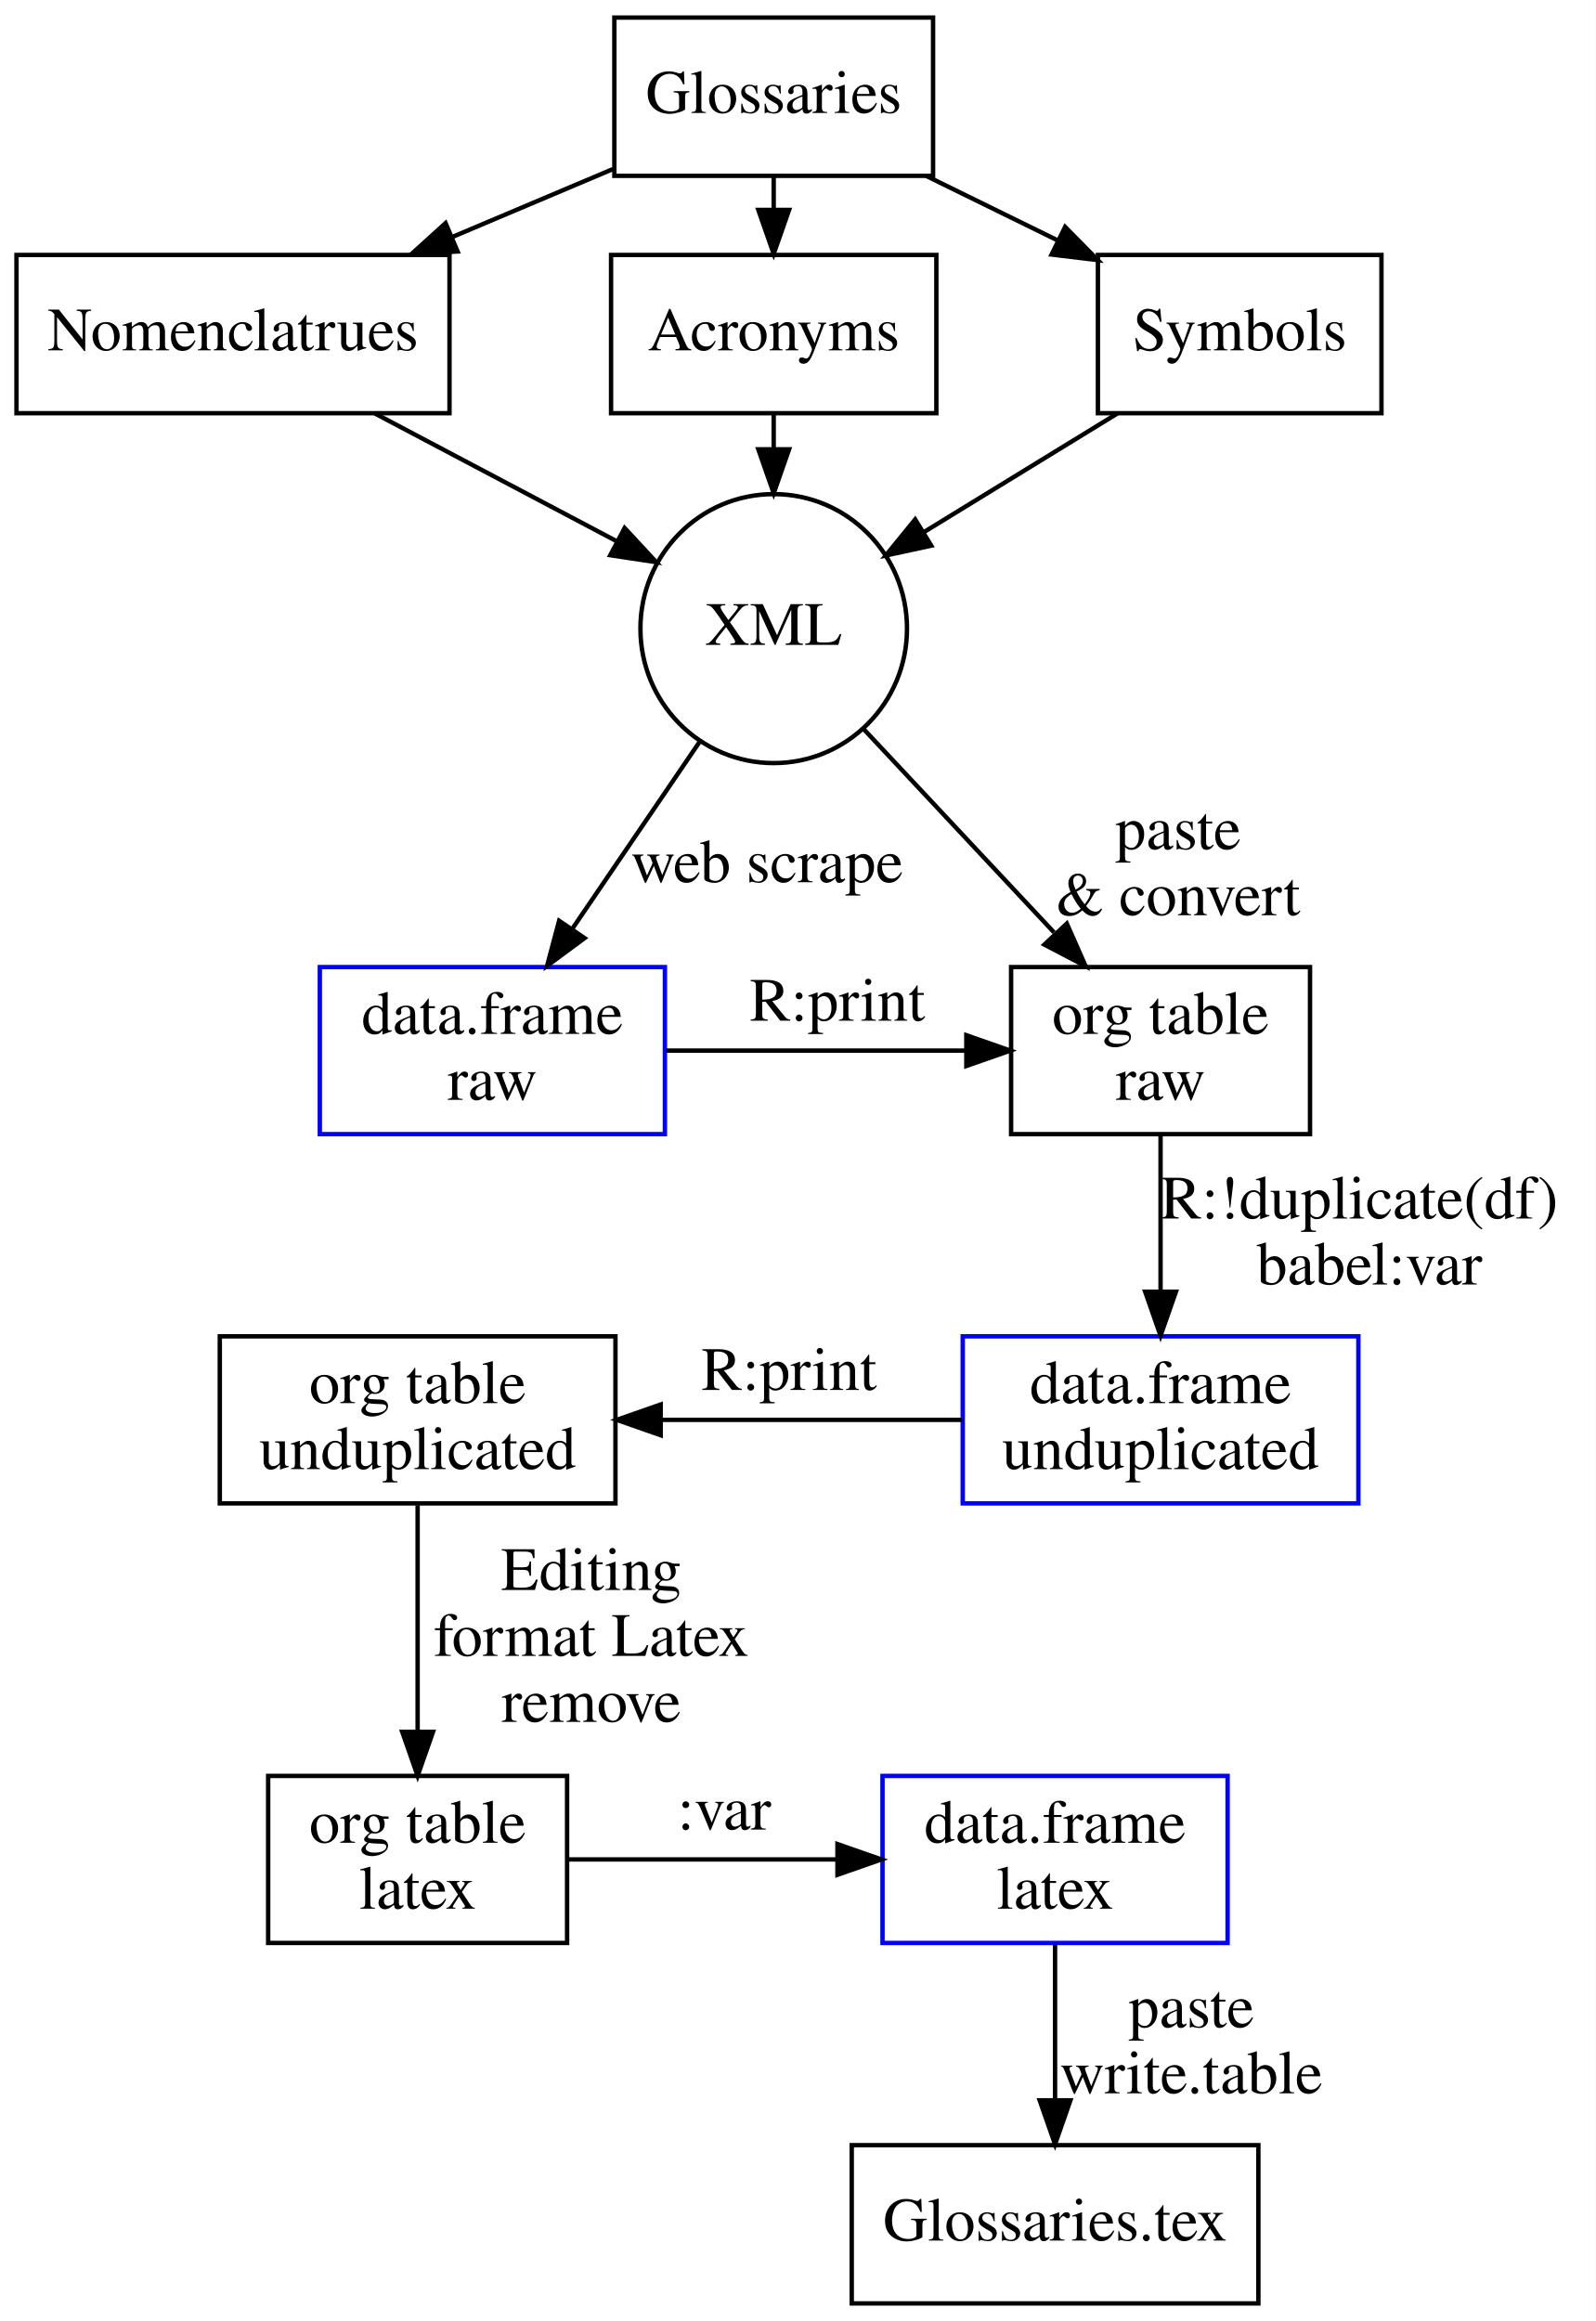
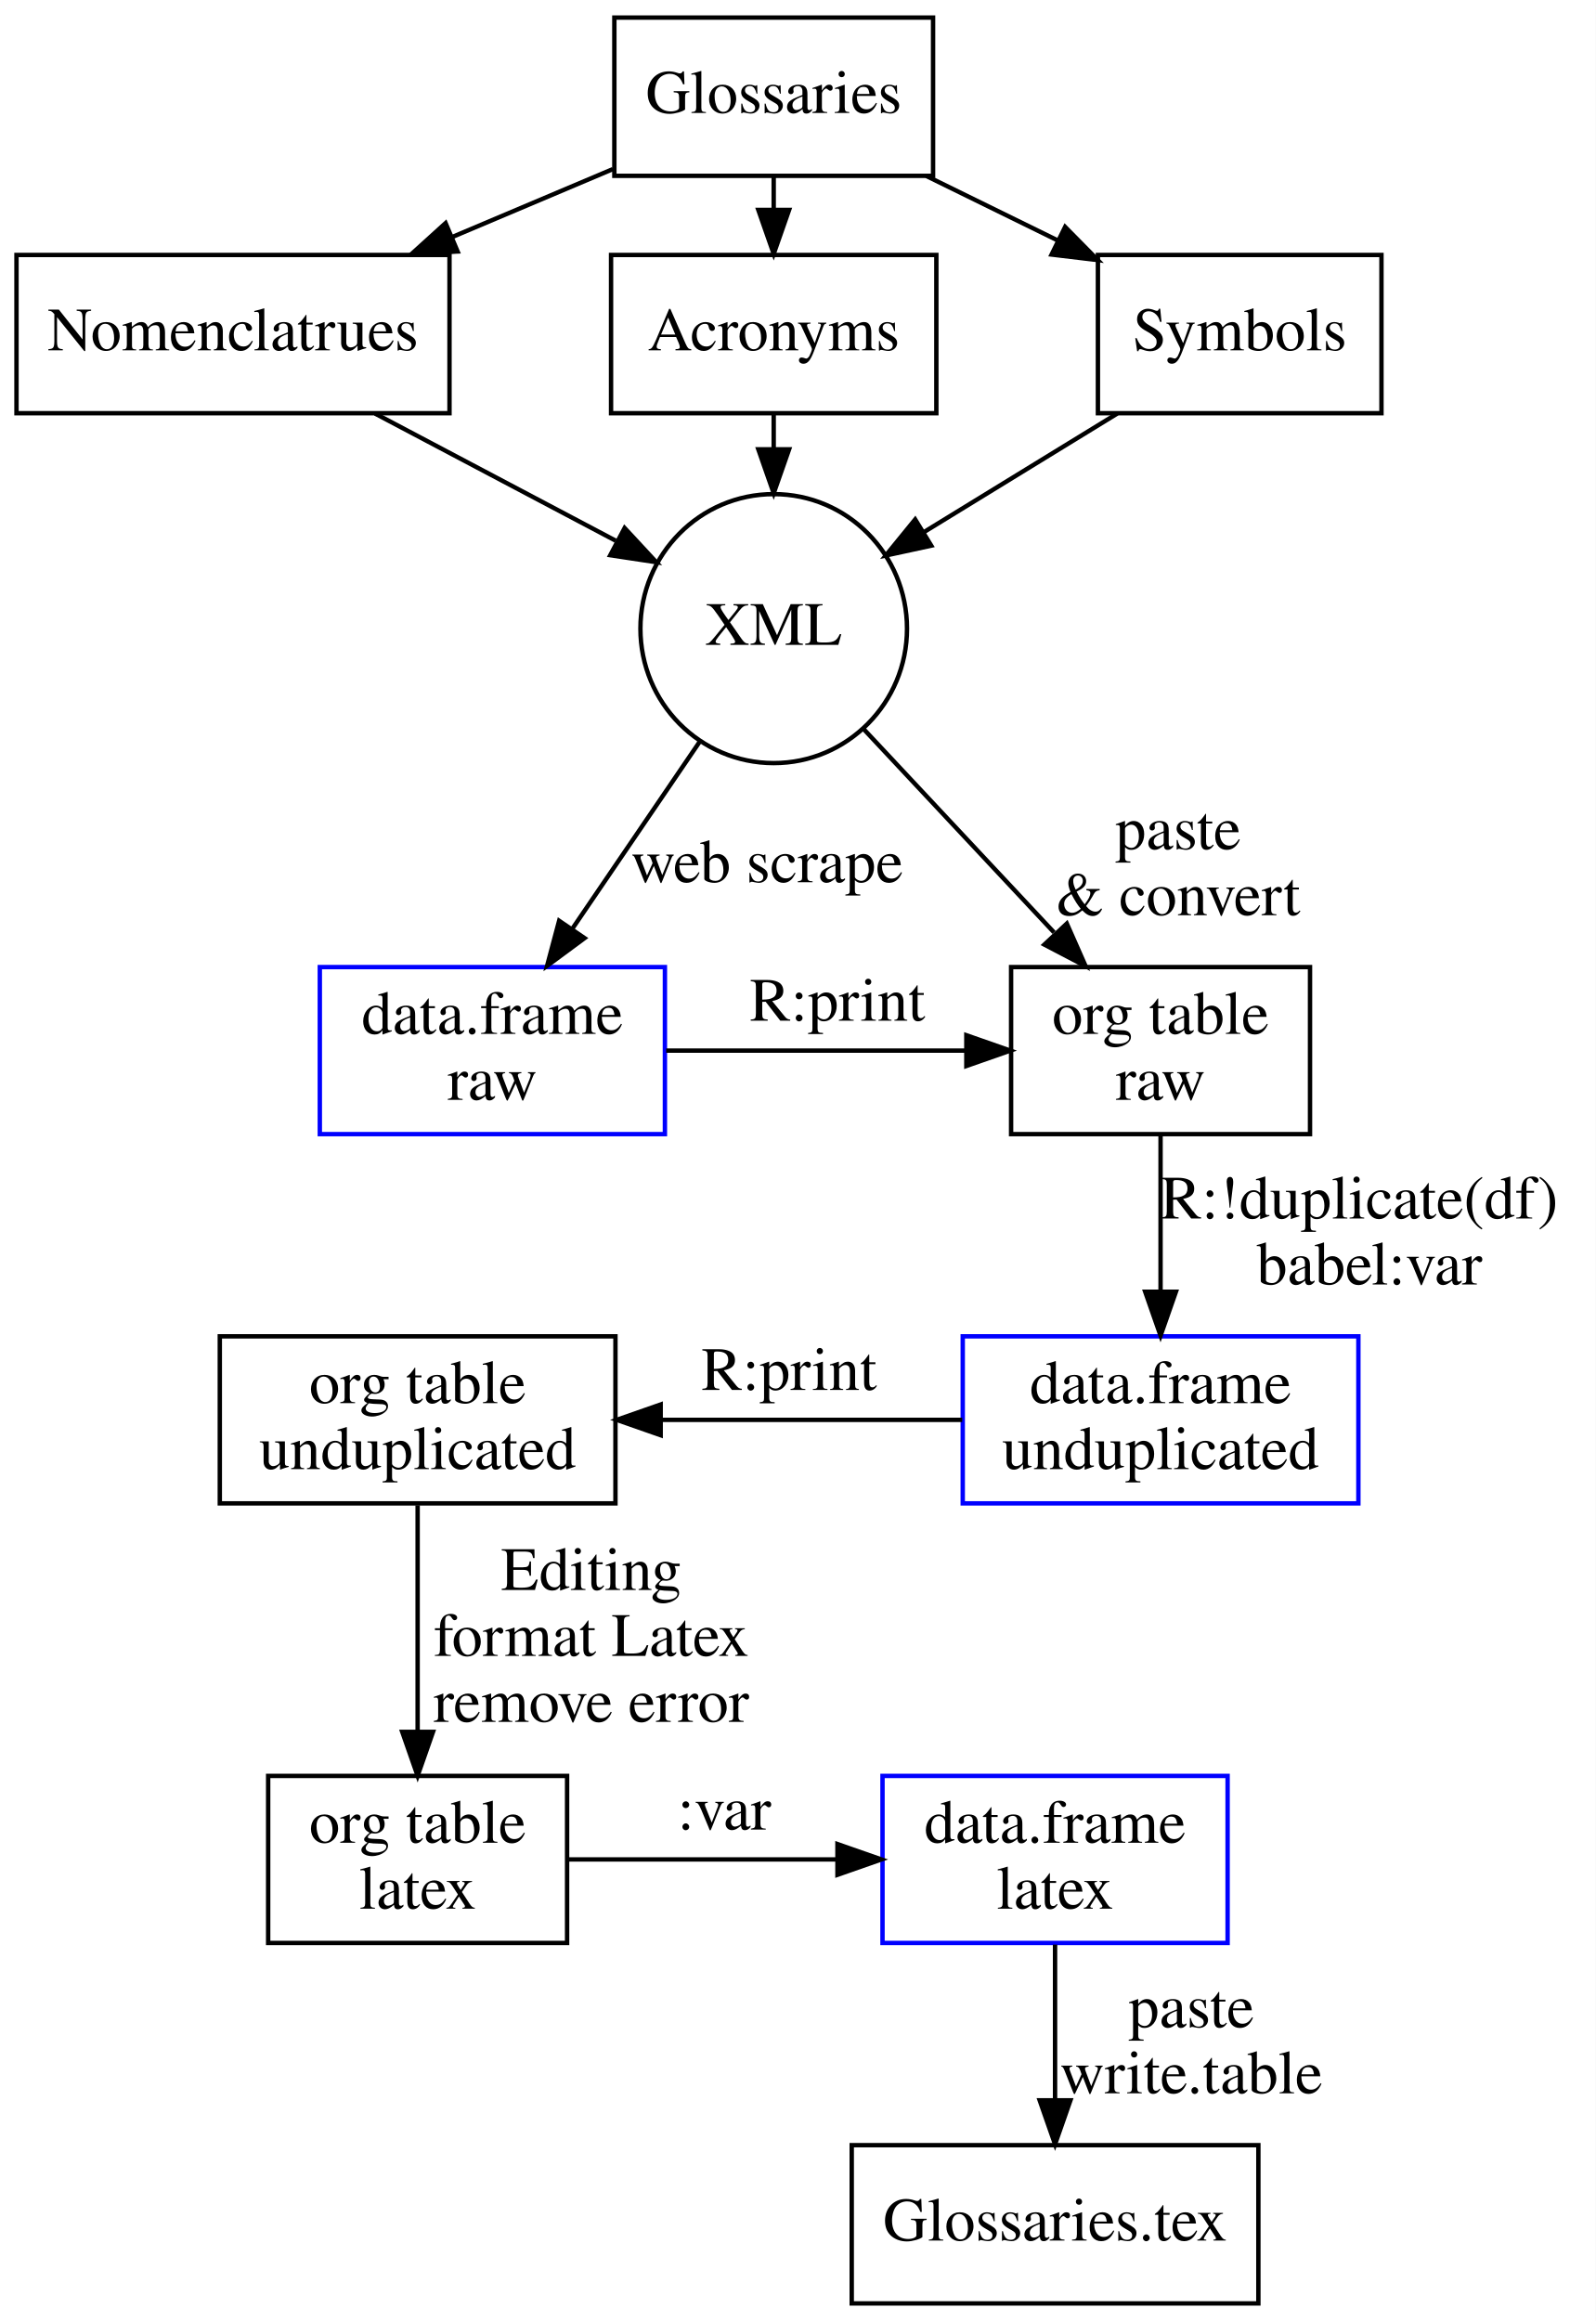
<svg xmlns="http://www.w3.org/2000/svg" width="363pt" height="528pt" viewBox="0.00 0.00 363.00 528.00">
  <g id="graph0" class="graph" transform="scale(1 1) rotate(0) translate(4 524)">
    <polygon fill="white" stroke="none" points="-4,4 -4,-524 359,-524 359,4 -4,4" />
    <g id="node1" class="node">
      <polygon fill="none" stroke="black" points="208.25,-520 135.75,-520 135.75,-484 208.25,-484 208.25,-520" />
      <text text-anchor="middle" x="172" y="-498.3" font-family="Times,serif" font-size="14.00">Glossaries</text>
    </g>
    <g id="node2" class="node">
      <polygon fill="none" stroke="black" points="98.25,-466 -0.25,-466 -0.25,-430 98.25,-430 98.25,-466" />
      <text text-anchor="middle" x="49" y="-444.3" font-family="Times,serif" font-size="14.00">Nomenclatrues</text>
    </g>
    <g id="edge1" class="edge">
      <path fill="none" stroke="black" d="M135.429,-485.539C123.917,-480.672 111.003,-475.212 98.737,-470.027" />
      <polygon fill="black" stroke="black" points="100.091,-466.799 89.517,-466.129 97.365,-473.247 100.091,-466.799" />
    </g>
    <g id="node3" class="node">
      <polygon fill="none" stroke="black" points="209,-466 135,-466 135,-430 209,-430 209,-466" />
      <text text-anchor="middle" x="172" y="-444.3" font-family="Times,serif" font-size="14.00">Acronyms</text>
    </g>
    <g id="edge2" class="edge">
      <path fill="none" stroke="black" d="M172,-483.973C172,-481.574 172,-479.059 172,-476.524" />
      <polygon fill="black" stroke="black" points="175.5,-476.243 172,-466.243 168.5,-476.243 175.5,-476.243" />
    </g>
    <g id="node4" class="node">
      <polygon fill="none" stroke="black" points="310.25,-466 245.75,-466 245.75,-430 310.25,-430 310.25,-466" />
      <text text-anchor="middle" x="278" y="-444.3" font-family="Times,serif" font-size="14.00">Symbols</text>
    </g>
    <g id="edge3" class="edge">
      <path fill="none" stroke="black" d="M206.708,-483.973C216.226,-479.304 226.64,-474.196 236.497,-469.36" />
      <polygon fill="black" stroke="black" points="238.292,-472.378 245.729,-464.831 235.209,-466.093 238.292,-472.378" />
    </g>
    <g id="node5" class="node">
      <ellipse fill="none" stroke="black" cx="172" cy="-381" rx="30.321" ry="30.595" />
      <text text-anchor="middle" x="172" y="-377.3" font-family="Times,serif" font-size="14.00">XML</text>
    </g>
    <g id="edge4" class="edge">
      <path fill="none" stroke="black" d="M81.317,-429.922C98.132,-421.036 118.737,-410.147 136.055,-400.996" />
      <polygon fill="black" stroke="black" points="138.086,-403.881 145.292,-396.114 134.815,-397.692 138.086,-403.881" />
    </g>
    <g id="edge5" class="edge">
      <path fill="none" stroke="black" d="M172,-429.922C172,-427.4 172,-424.716 172,-421.956" />
      <polygon fill="black" stroke="black" points="175.5,-421.783 172,-411.783 168.5,-421.783 175.5,-421.783" />
    </g>
    <g id="edge6" class="edge">
      <path fill="none" stroke="black" d="M250.15,-429.922C236.638,-421.636 220.287,-411.61 206.041,-402.874" />
      <polygon fill="black" stroke="black" points="207.841,-399.872 197.487,-397.629 204.182,-405.84 207.841,-399.872" />
    </g>
    <g id="node6" class="node">
      <polygon fill="none" stroke="blue" points="147.25,-304 68.75,-304 68.75,-266 147.25,-266 147.25,-304" />
      <text text-anchor="middle" x="108" y="-288.8" font-family="Times,serif" font-size="14.00">data.frame </text>
      <text text-anchor="middle" x="108" y="-273.8" font-family="Times,serif" font-size="14.00"> raw</text>
    </g>
    <g id="edge7" class="edge">
      <path fill="none" stroke="black" d="M155.185,-355.303C146.253,-342.184 135.266,-326.047 126.142,-312.647" />
      <polygon fill="black" stroke="black" points="128.977,-310.591 120.456,-304.295 123.191,-314.531 128.977,-310.591" />
      <text text-anchor="middle" x="170.5" y="-323.3" font-family="Times,serif" font-size="14.00"> web scrape</text>
    </g>
    <g id="node9" class="node">
      <polygon fill="none" stroke="black" points="294,-304 226,-304 226,-266 294,-266 294,-304" />
      <text text-anchor="middle" x="260" y="-288.8" font-family="Times,serif" font-size="14.00">org table </text>
      <text text-anchor="middle" x="260" y="-273.8" font-family="Times,serif" font-size="14.00"> raw </text>
    </g>
    <g id="edge8" class="edge">
      <path fill="none" stroke="black" d="M192.41,-358.198C205.348,-344.378 222.149,-326.432 235.763,-311.889" />
      <polygon fill="black" stroke="black" points="238.675,-313.9 242.954,-304.208 233.565,-309.116 238.675,-313.9" />
      <text text-anchor="middle" x="264" y="-330.8" font-family="Times,serif" font-size="14.00"> paste </text>
      <text text-anchor="middle" x="264" y="-315.8" font-family="Times,serif" font-size="14.00">&amp; convert</text>
    </g>
    <g id="edge9" class="edge">
      <path fill="none" stroke="black" d="M147.539,-285C168.403,-285 194.071,-285 215.615,-285" />
      <polygon fill="black" stroke="black" points="215.82,-288.5 225.82,-285 215.82,-281.5 215.82,-288.5" />
      <text text-anchor="middle" x="186.5" y="-291.8" font-family="Times,serif" font-size="14.00"> R:print</text>
    </g>
    <g id="node7" class="node">
      <polygon fill="none" stroke="blue" points="305,-220 215,-220 215,-182 305,-182 305,-220" />
      <text text-anchor="middle" x="260" y="-204.8" font-family="Times,serif" font-size="14.00">data.frame </text>
      <text text-anchor="middle" x="260" y="-189.8" font-family="Times,serif" font-size="14.00"> unduplicated</text>
    </g>
    <g id="node8" class="node">
      <polygon fill="none" stroke="blue" points="275.25,-120 196.75,-120 196.75,-82 275.25,-82 275.25,-120" />
      <text text-anchor="middle" x="236" y="-104.8" font-family="Times,serif" font-size="14.00">data.frame </text>
      <text text-anchor="middle" x="236" y="-89.8" font-family="Times,serif" font-size="14.00"> latex</text>
    </g>
    <g id="node12" class="node">
      <polygon fill="none" stroke="black" points="282.25,-36 189.75,-36 189.75,-0 282.25,-0 282.25,-36" />
      <text text-anchor="middle" x="236" y="-14.3" font-family="Times,serif" font-size="14.00">Glossaries.tex</text>
    </g>
    <g id="edge14" class="edge">
      <path fill="none" stroke="black" d="M236,-81.62C236,-71.185 236,-57.923 236,-46.294" />
      <polygon fill="black" stroke="black" points="239.5,-46.2 236,-36.2 232.5,-46.2 239.5,-46.2" />
      <text text-anchor="middle" x="267" y="-62.8" font-family="Times,serif" font-size="14.00"> paste</text>
      <text text-anchor="middle" x="267" y="-47.8" font-family="Times,serif" font-size="14.00"> write.table</text>
    </g>
    <g id="edge10" class="edge">
      <path fill="none" stroke="black" d="M260,-265.802C260,-255.398 260,-242.122 260,-230.377" />
      <polygon fill="black" stroke="black" points="263.5,-230.148 260,-220.148 256.5,-230.148 263.5,-230.148" />
      <text text-anchor="start" x="260" y="-246.8" font-family="Times,serif" font-size="14.00"> R:!duplicate(df) </text>
      <text text-anchor="middle" x="307.5" y="-231.8" font-family="Times,serif" font-size="14.00"> babel:var</text>
    </g>
    <g id="node10" class="node">
      <polygon fill="none" stroke="black" points="136,-220 46,-220 46,-182 136,-182 136,-220" />
      <text text-anchor="middle" x="91" y="-204.8" font-family="Times,serif" font-size="14.00">org table </text>
      <text text-anchor="middle" x="91" y="-189.8" font-family="Times,serif" font-size="14.00"> unduplicated</text>
    </g>
    <g id="edge11" class="edge">
      <path fill="none" stroke="black" d="M146.559,-201C168.712,-201 193.885,-201 214.879,-201" />
      <polygon fill="black" stroke="black" points="146.289,-197.5 136.289,-201 146.289,-204.5 146.289,-197.5" />
      <text text-anchor="middle" x="175.5" y="-207.8" font-family="Times,serif" font-size="14.00"> R:print</text>
    </g>
    <g id="node11" class="node">
      <polygon fill="none" stroke="black" points="125,-120 57,-120 57,-82 125,-82 125,-120" />
      <text text-anchor="middle" x="91" y="-104.8" font-family="Times,serif" font-size="14.00">org table </text>
      <text text-anchor="middle" x="91" y="-89.8" font-family="Times,serif" font-size="14.00"> latex</text>
    </g>
    <g id="edge12" class="edge">
      <path fill="none" stroke="black" d="M91,-181.567C91,-167.103 91,-146.724 91,-130.211" />
      <polygon fill="black" stroke="black" points="94.5,-130.019 91,-120.019 87.5,-130.019 94.5,-130.019" />
      <text text-anchor="middle" x="130.5" y="-162.3" font-family="Times,serif" font-size="14.00"> Editing </text>
      <text text-anchor="middle" x="130.5" y="-147.3" font-family="Times,serif" font-size="14.00"> format Latex </text>
-       <text text-anchor="middle" x="130.5" y="-132.3" font-family="Times,serif" font-size="14.00"> remove </text>
+       <text text-anchor="middle" x="130.5" y="-132.3" font-family="Times,serif" font-size="14.00"> remove error </text>
    </g>
    <g id="edge13" class="edge">
      <path fill="none" stroke="black" d="M125.363,-101C143.549,-101 166.209,-101 186.278,-101" />
      <polygon fill="black" stroke="black" points="186.499,-104.5 196.499,-101 186.499,-97.5 186.499,-104.5" />
      <text text-anchor="middle" x="160.75" y="-107.8" font-family="Times,serif" font-size="14.00">:var</text>
    </g>
  </g>
</svg>
